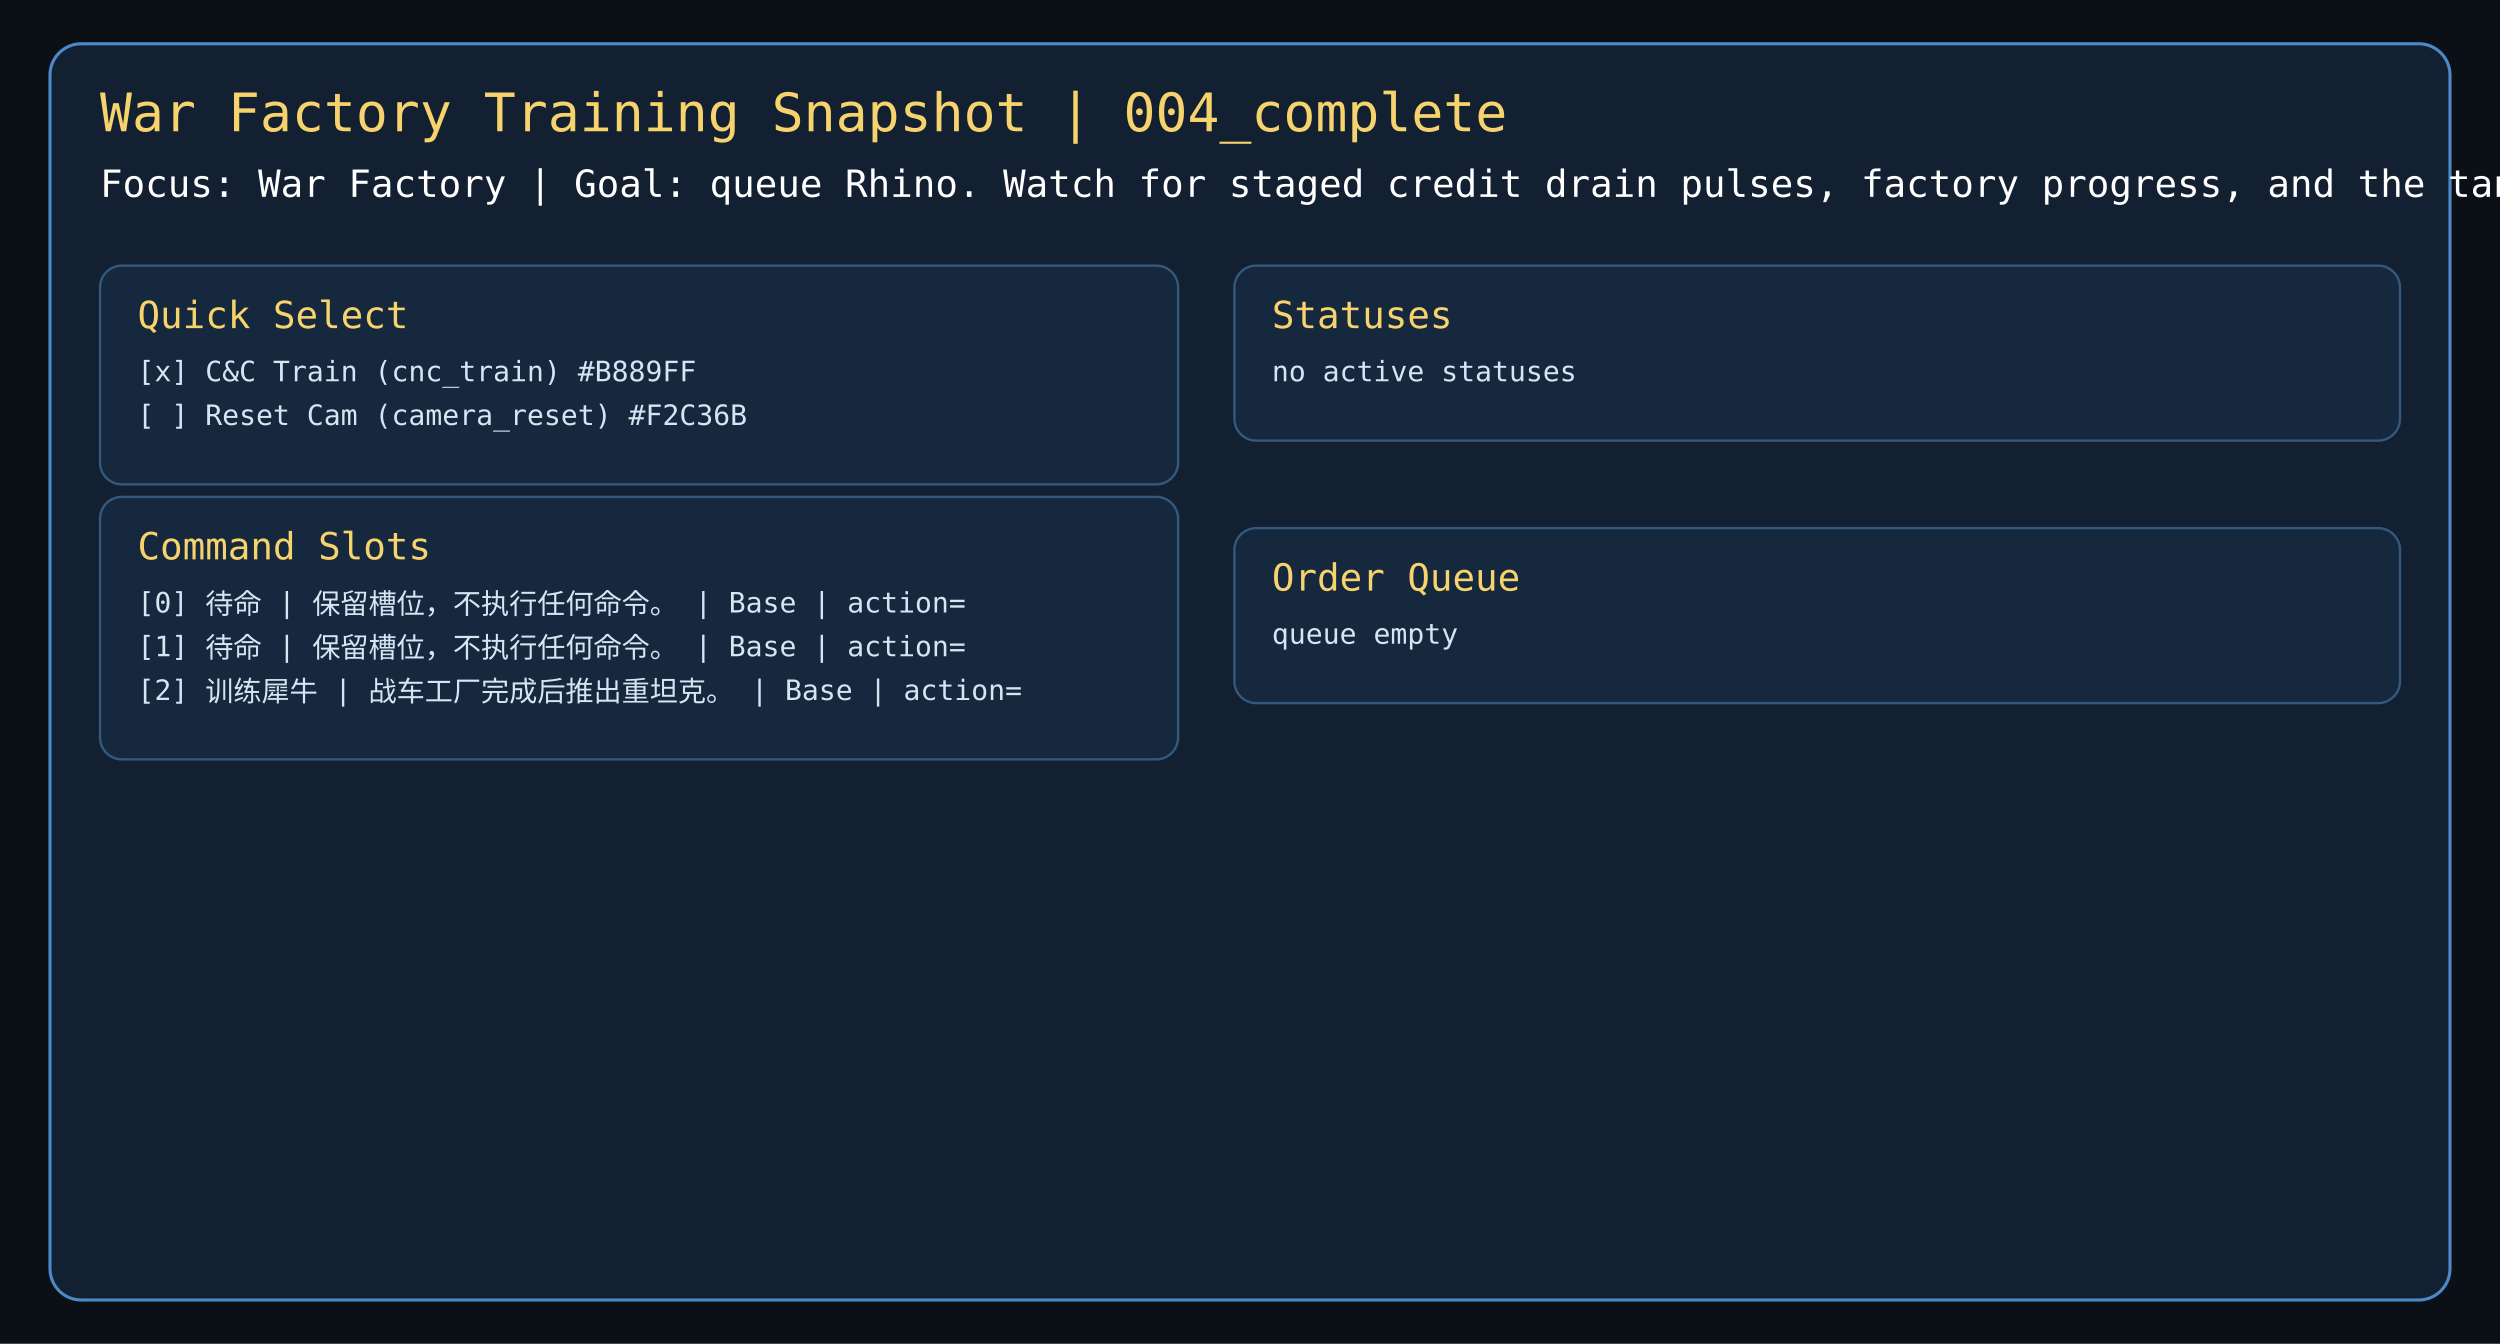
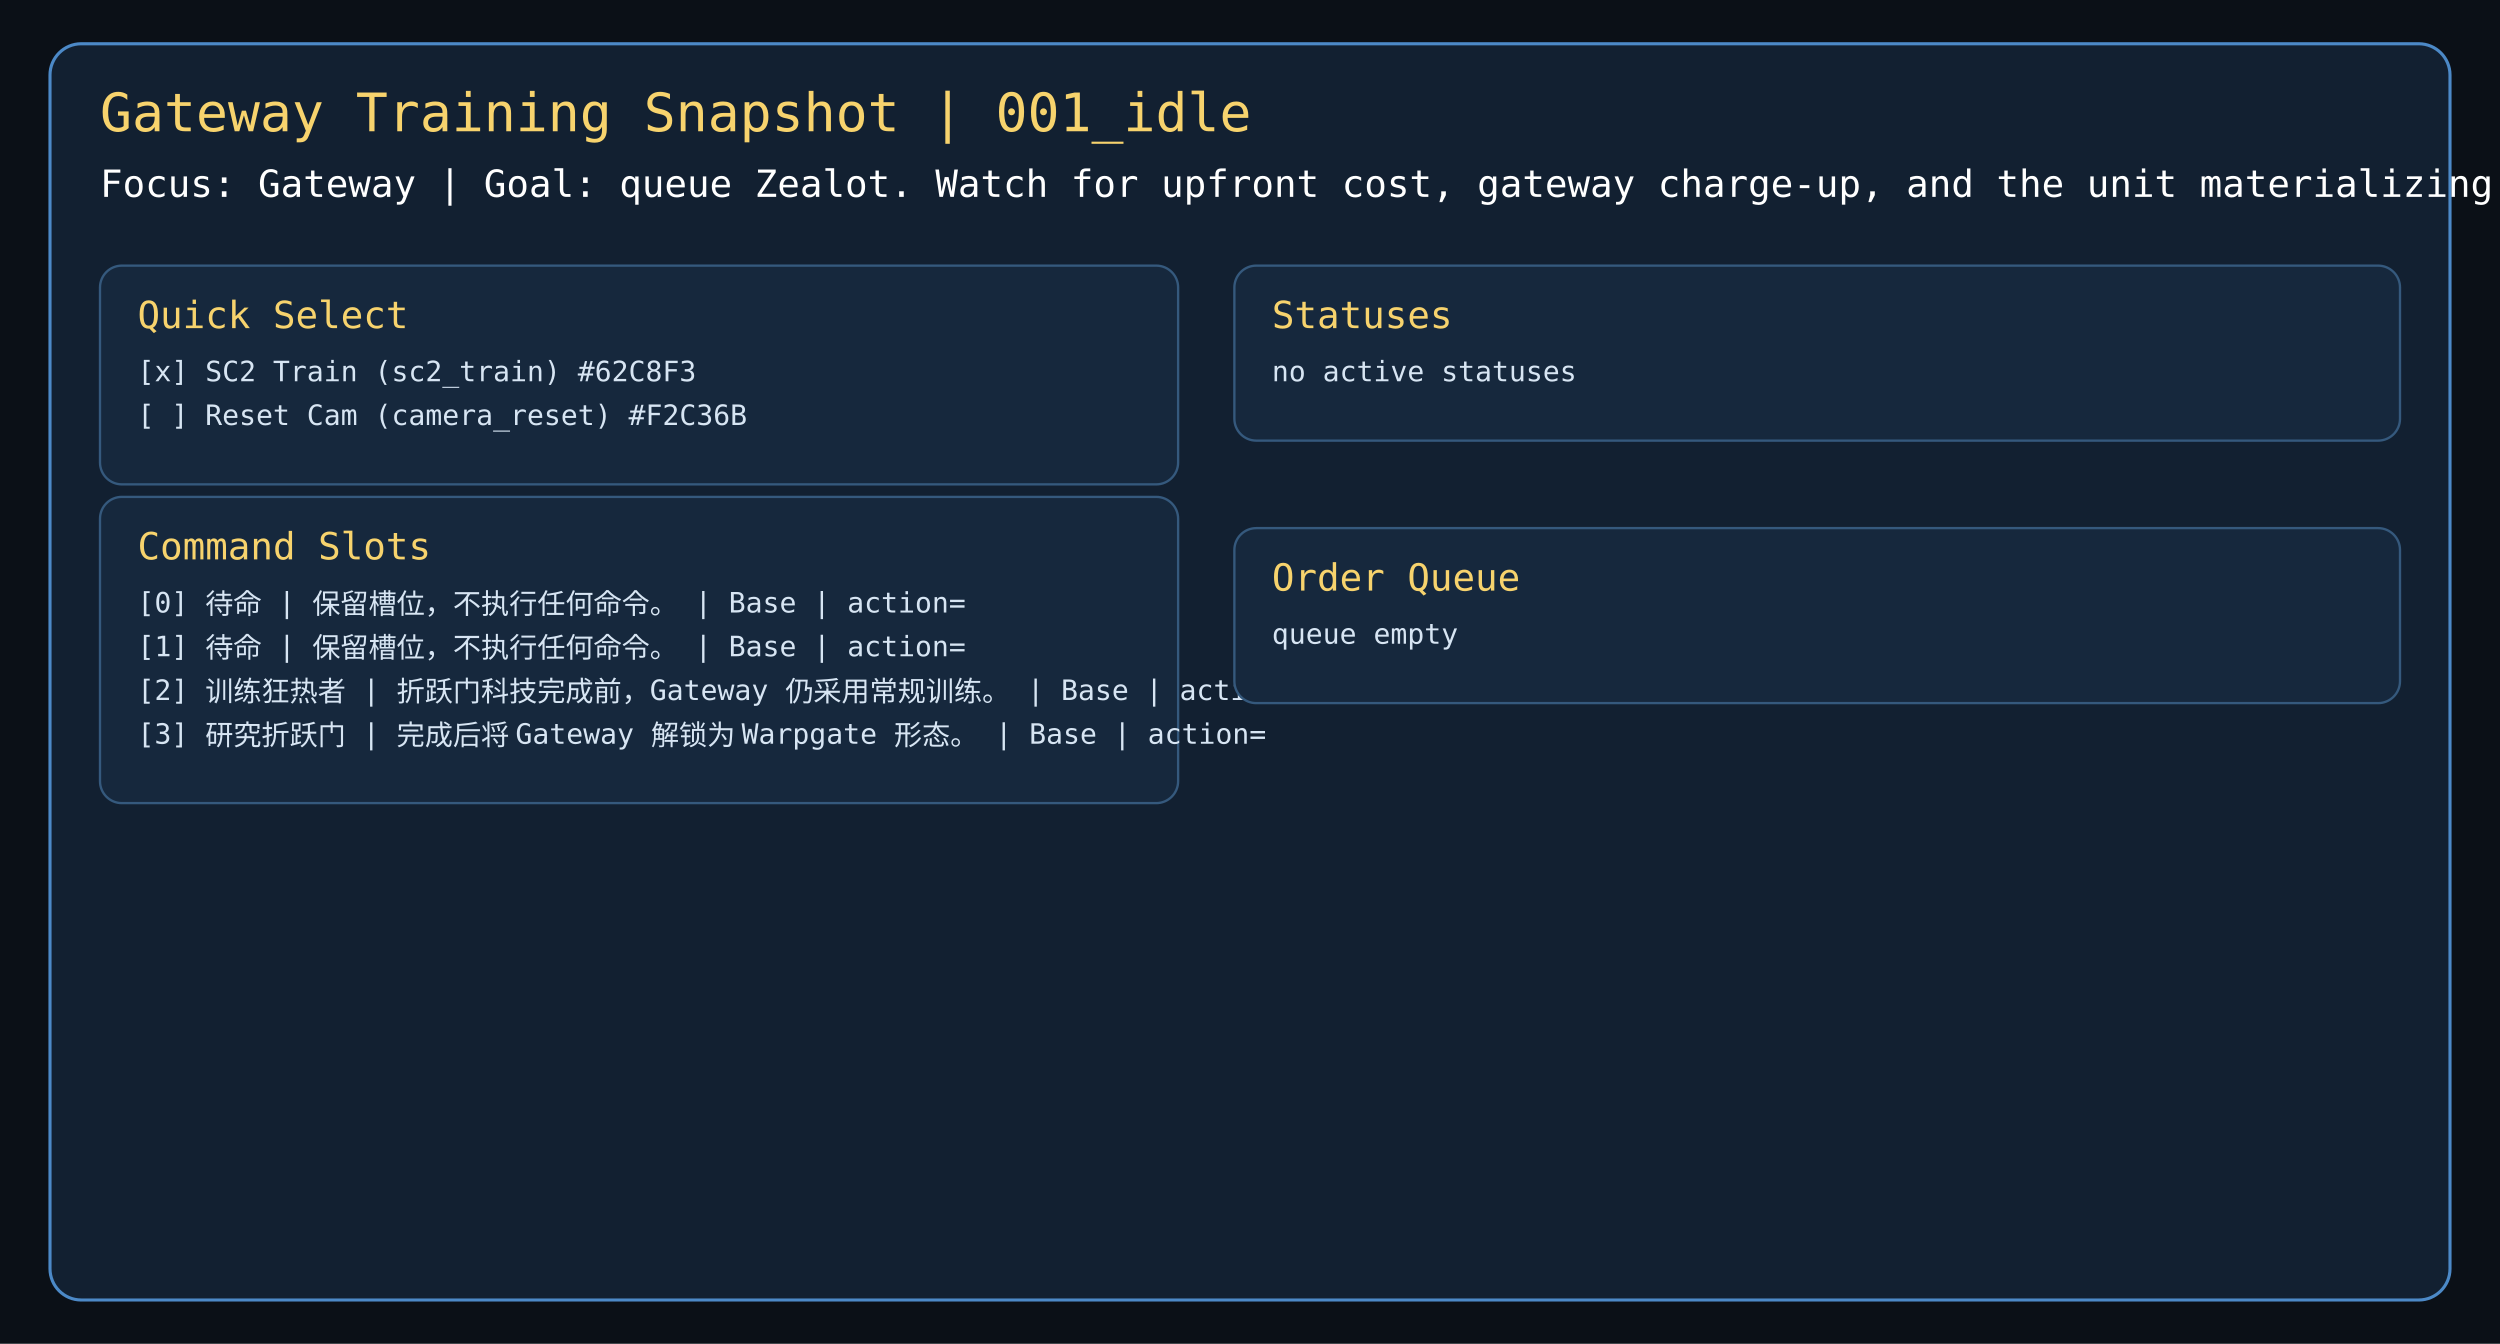
<svg xmlns="http://www.w3.org/2000/svg" width="1600" height="860" viewBox="0 0 1600 860">
  <rect width="1600" height="860" fill="#0b1017" />
  <rect x="32" y="28" width="1536" height="804" rx="20" fill="#122031" stroke="#4c89c7" stroke-width="2" />
-   <text x="64" y="84" fill="#f7d36d" font-size="34" font-family="Consolas, monospace">War Factory Training Snapshot | 004_complete</text>
-   <text x="64" y="126" fill="#ffffff" font-size="24" font-family="Consolas, monospace">Focus: War Factory | Goal: queue Rhino. Watch for staged credit drain pulses, factory progress, and the tank rolling out when the bar completes.</text>
+   <text x="64" y="84" fill="#f7d36d" font-size="34" font-family="Consolas, monospace">Gateway Training Snapshot | 001_idle</text>
+   <text x="64" y="126" fill="#ffffff" font-size="24" font-family="Consolas, monospace">Focus: Gateway | Goal: queue Zealot. Watch for upfront cost, gateway charge-up, and the unit materializing when training completes.</text>
  <rect x="64" y="170" width="690" height="140" rx="14" fill="#16283d" stroke="#35597d" stroke-width="1.5" />
  <text x="88" y="210" fill="#f7d36d" font-size="24" font-family="Consolas, monospace">Quick Select</text>
-   <text x="88" y="244" fill="#d7e5f3" font-size="18" font-family="Consolas, monospace">[x] C&amp;C Train (cnc_train) #B889FF</text>
+   <text x="88" y="244" fill="#d7e5f3" font-size="18" font-family="Consolas, monospace">[x] SC2 Train (sc2_train) #62C8F3</text>
  <text x="88" y="272" fill="#d7e5f3" font-size="18" font-family="Consolas, monospace">[ ] Reset Cam (camera_reset) #F2C36B</text>
-   <rect x="64" y="318" width="690" height="168" rx="14" fill="#16283d" stroke="#35597d" stroke-width="1.5" />
+   <rect x="64" y="318" width="690" height="196" rx="14" fill="#16283d" stroke="#35597d" stroke-width="1.5" />
  <text x="88" y="358" fill="#f7d36d" font-size="24" font-family="Consolas, monospace">Command Slots</text>
  <text x="88" y="392" fill="#d7e5f3" font-size="18" font-family="Consolas, monospace">[0] 待命 | 保留槽位，不执行任何命令。 | Base | action=</text>
  <text x="88" y="420" fill="#d7e5f3" font-size="18" font-family="Consolas, monospace">[1] 待命 | 保留槽位，不执行任何命令。 | Base | action=</text>
-   <text x="88" y="448" fill="#d7e5f3" font-size="18" font-family="Consolas, monospace">[2] 训练犀牛 | 战车工厂完成后推出重坦克。 | Base | action=</text>
+   <text x="88" y="448" fill="#d7e5f3" font-size="18" font-family="Consolas, monospace">[2] 训练狂热者 | 折跃门科技完成前，Gateway 仍采用常规训练。 | Base | action=</text>
+   <text x="88" y="476" fill="#d7e5f3" font-size="18" font-family="Consolas, monospace">[3] 研究折跃门 | 完成后将 Gateway 解锁为 Warpgate 形态。 | Base | action=</text>
  <rect x="790" y="170" width="746" height="112" rx="14" fill="#16283d" stroke="#35597d" stroke-width="1.5" />
  <text x="814" y="210" fill="#f7d36d" font-size="24" font-family="Consolas, monospace">Statuses</text>
  <text x="814" y="244" fill="#d7e5f3" font-size="18" font-family="Consolas, monospace">no active statuses</text>
  <rect x="790" y="338" width="746" height="112" rx="14" fill="#16283d" stroke="#35597d" stroke-width="1.5" />
  <text x="814" y="378" fill="#f7d36d" font-size="24" font-family="Consolas, monospace">Order Queue</text>
  <text x="814" y="412" fill="#d7e5f3" font-size="18" font-family="Consolas, monospace">queue empty</text>
</svg>
